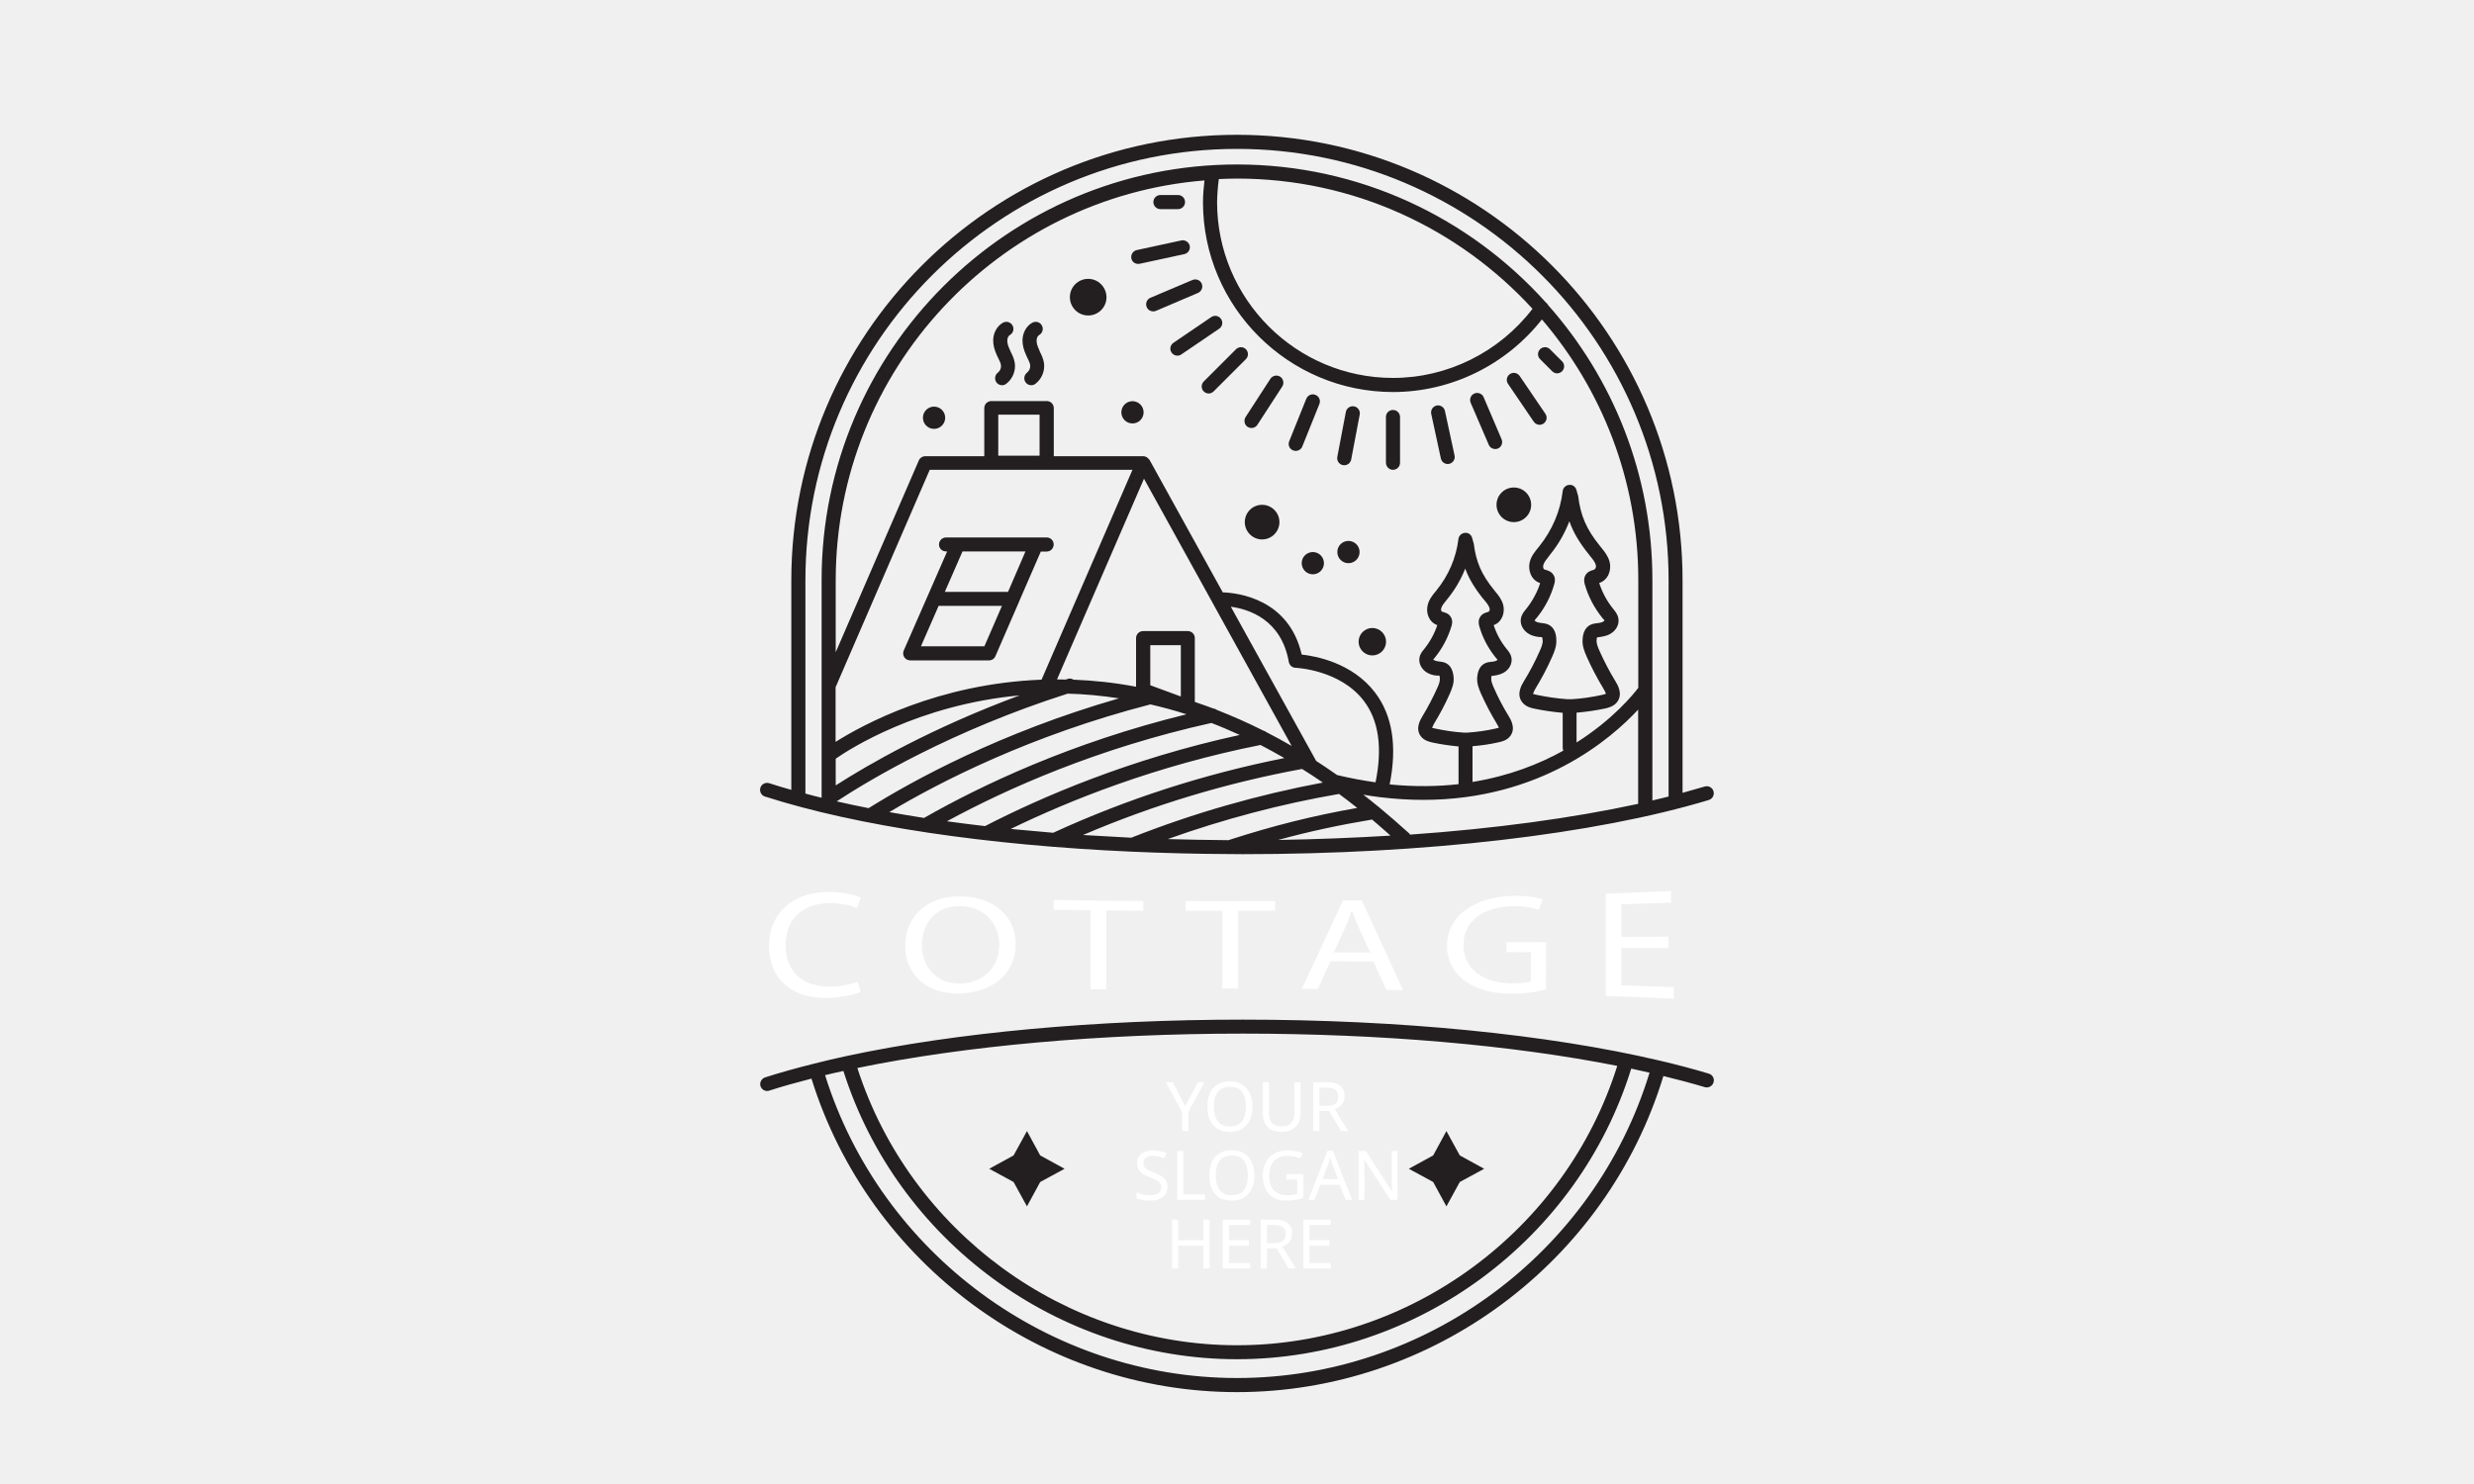
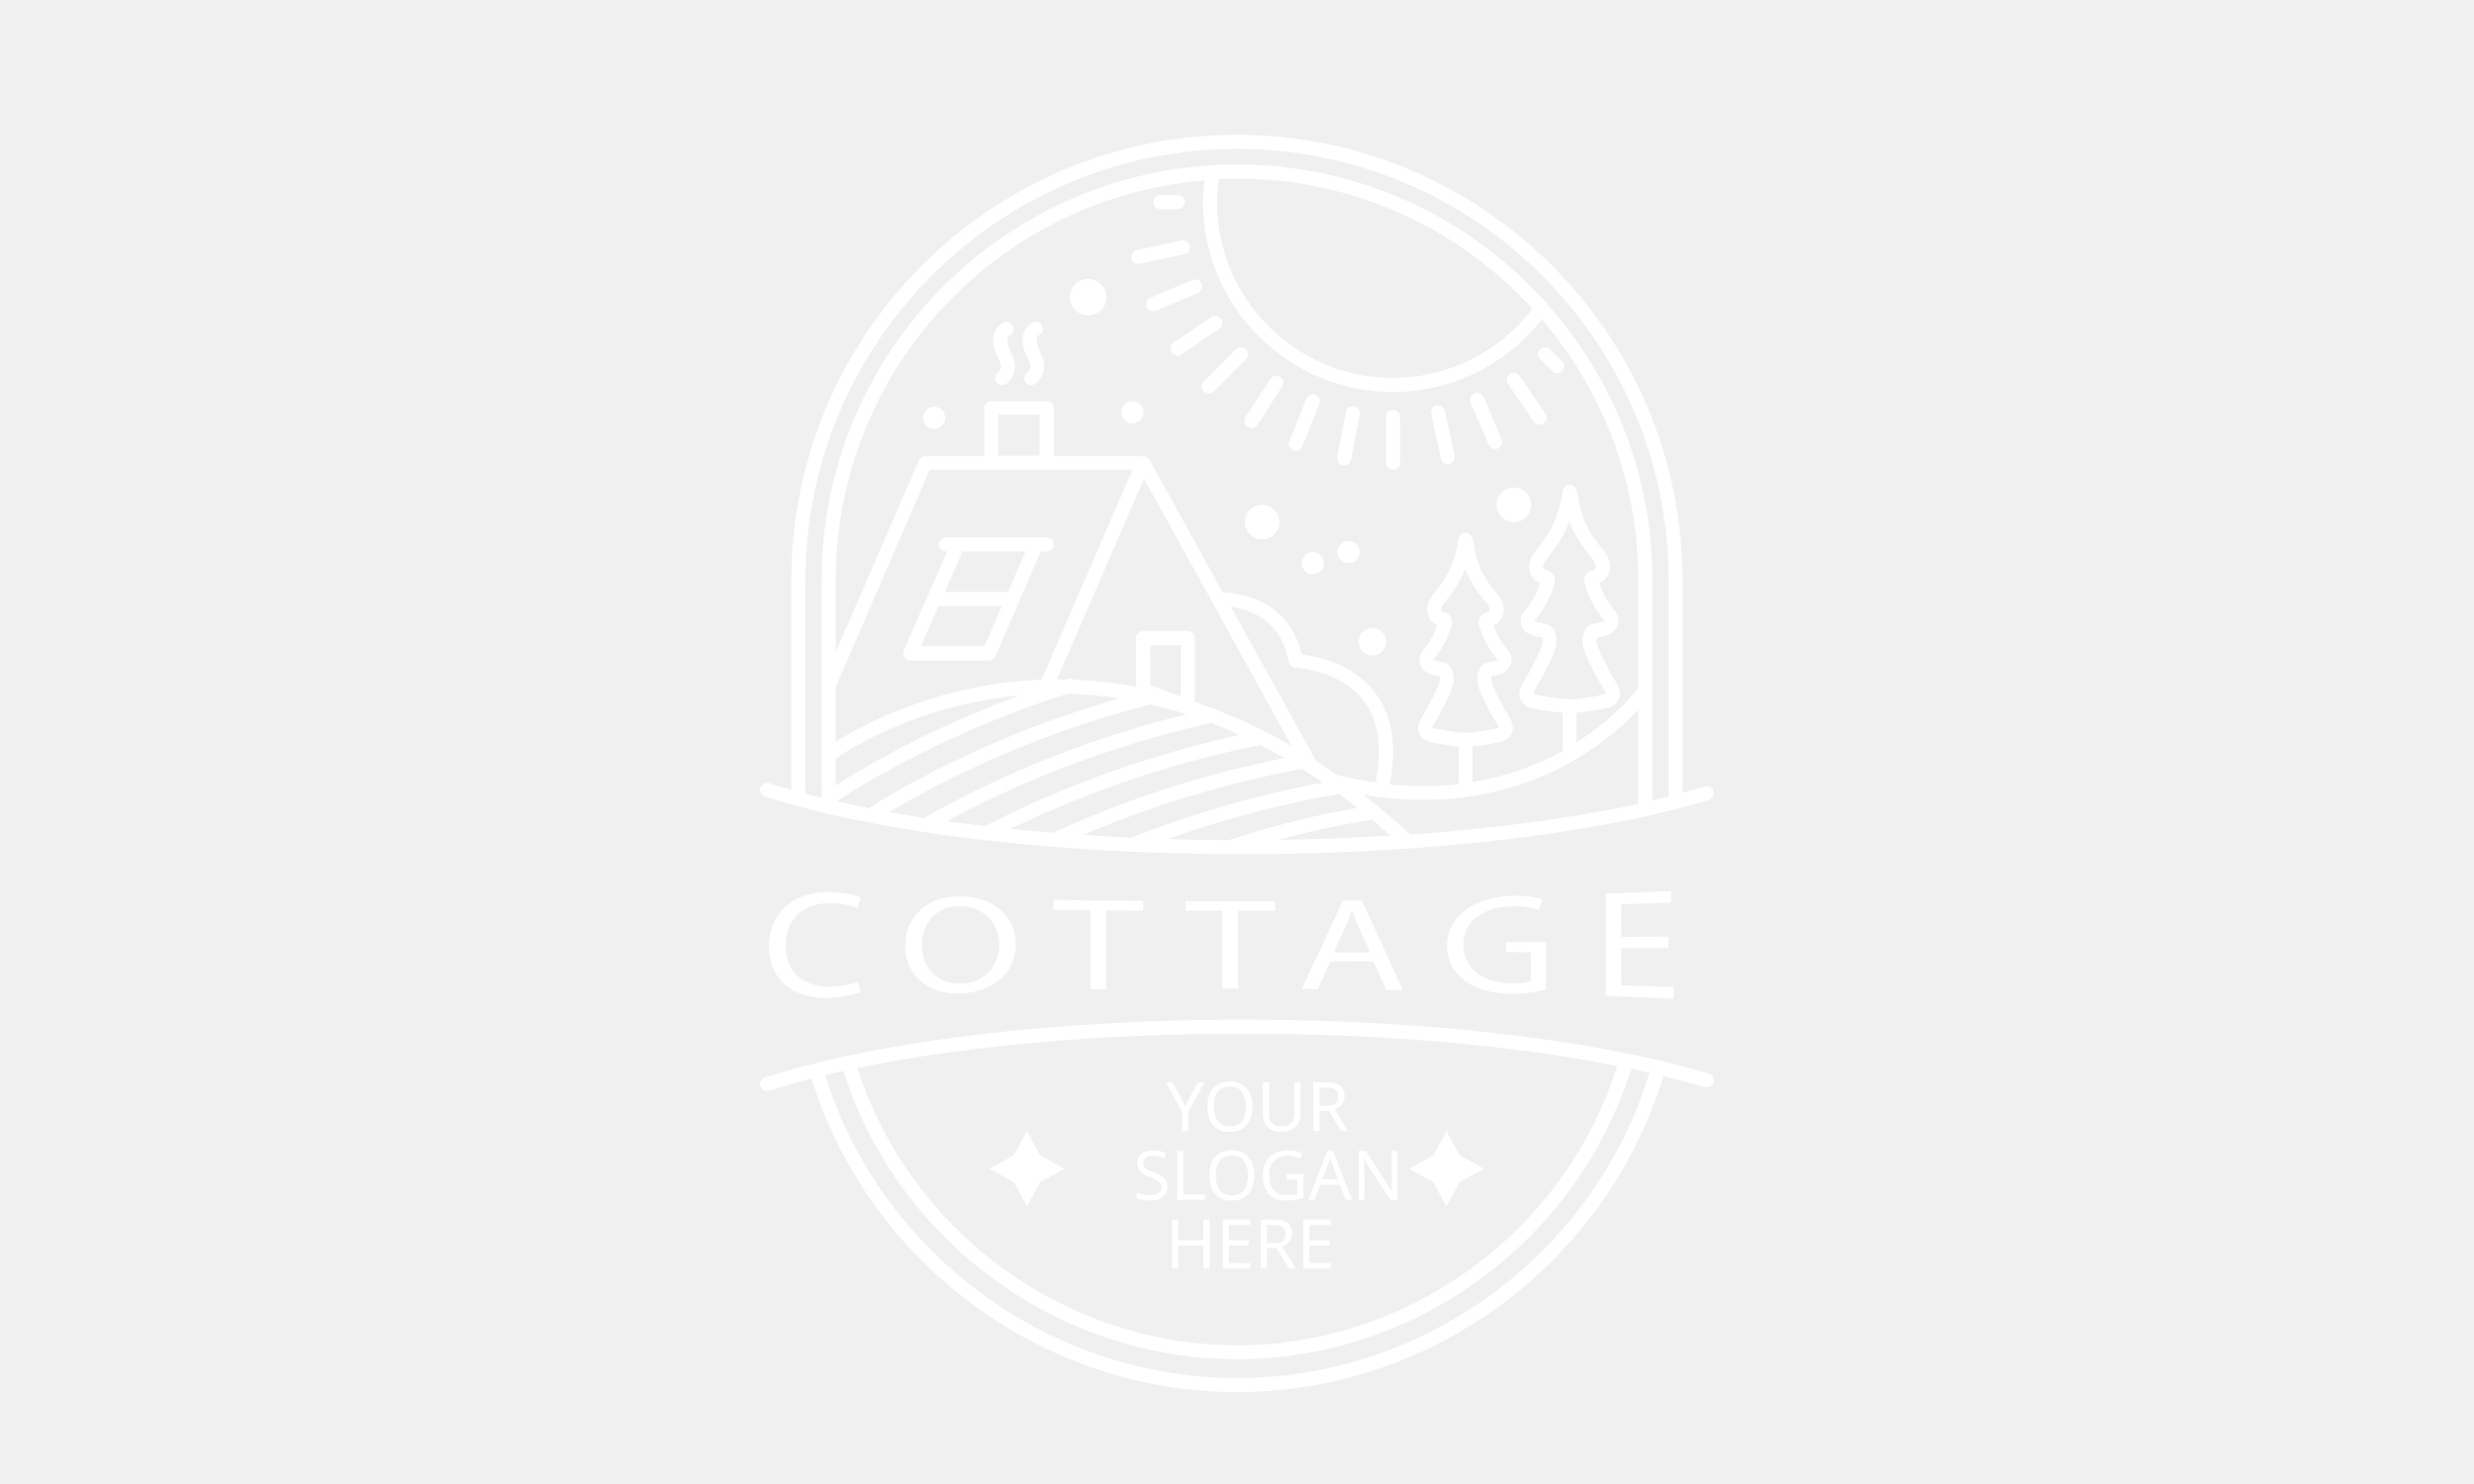
<svg xmlns="http://www.w3.org/2000/svg" version="1.1" id="Layer_1" x="0px" y="0px" viewBox="0 0 200 120" style="enable-background:new 0 0 200 120;" xml:space="preserve">
  <style type="text/css">
	.st0{fill:#FFFFFF;}
- 	.st1{fill:#231F20;}
+ 	.st1{fill:#FFFFFF;}
	.st2{font-family:'Rockwell-CondensedBold';}
	.st3{font-size:5.53px;}
- 	.st4{fill:#AD5726;}
+ 	.st4{fill:#FFFFFF;}
</style>
  <g>
    <g>
      <g>
        <polygon class="st1" points="83.02,91.46 84.09,93.43 86.06,94.51 84.09,95.58 83.02,97.55 81.94,95.58 79.97,94.51 81.94,93.43         " />
      </g>
      <g>
        <polygon class="st1" points="116.93,91.46 118.01,93.43 119.98,94.51 118.01,95.58 116.93,97.55 115.86,95.58 113.89,94.51      115.86,93.43    " />
      </g>
    </g>
    <g>
      <path class="st1" d="M81.64,28.29c-0.15-0.31-0.22-0.56-0.21-0.77c0.01-0.19,0.09-0.37,0.21-0.43c0.27-0.16,0.37-0.5,0.21-0.78    c-0.16-0.27-0.5-0.37-0.78-0.21c-0.46,0.26-0.76,0.79-0.78,1.38c-0.01,0.4,0.09,0.81,0.32,1.3l0.09,0.18    c0.1,0.21,0.2,0.4,0.22,0.57c0.03,0.22-0.07,0.46-0.25,0.6c-0.25,0.19-0.3,0.55-0.11,0.8c0.11,0.15,0.28,0.22,0.45,0.22    c0.12,0,0.24-0.04,0.34-0.12c0.5-0.38,0.77-1.03,0.69-1.65c-0.05-0.36-0.2-0.66-0.33-0.93L81.64,28.29z" />
      <path class="st1" d="M84.01,28.29c-0.15-0.31-0.22-0.56-0.21-0.77c0.01-0.19,0.09-0.37,0.21-0.43c0.27-0.16,0.37-0.5,0.21-0.78    c-0.15-0.27-0.5-0.37-0.78-0.21c-0.46,0.26-0.76,0.79-0.78,1.38c-0.01,0.4,0.09,0.81,0.32,1.3l0.08,0.17    c0.1,0.21,0.2,0.4,0.22,0.58c0.03,0.22-0.07,0.46-0.25,0.6c-0.25,0.19-0.3,0.55-0.11,0.8c0.11,0.15,0.28,0.22,0.45,0.22    c0.12,0,0.24-0.04,0.34-0.12c0.5-0.38,0.77-1.03,0.69-1.65c-0.05-0.36-0.2-0.67-0.33-0.93L84.01,28.29z" />
      <path class="st1" d="M76.48,44.59h0.09l-3.51,8.01c-0.08,0.18-0.06,0.38,0.04,0.54c0.1,0.16,0.28,0.26,0.48,0.26h6.37    c0.23,0,0.43-0.13,0.52-0.34l1.91-4.4c0,0,0,0,0-0.01l1.76-4.05h0.47c0.31,0,0.57-0.25,0.57-0.57s-0.25-0.57-0.57-0.57h-0.83    c0,0-0.01,0-0.01,0h-6.31c-0.01,0-0.01,0-0.02,0h-0.96c-0.31,0-0.57,0.25-0.57,0.57S76.17,44.59,76.48,44.59z M79.58,52.26h-5.13    l1.43-3.27H81L79.58,52.26z M81.49,47.86h-5.11l1.43-3.27h5.09L81.49,47.86z" />
      <path class="st1" d="M112.61,37.99c0.31,0,0.57-0.25,0.57-0.57v-3.7c0-0.31-0.25-0.57-0.57-0.57s-0.57,0.25-0.57,0.57v3.7    C112.05,37.74,112.3,37.99,112.61,37.99z" />
      <path class="st1" d="M93.81,16.91h1.42c0.31,0,0.57-0.25,0.57-0.57s-0.25-0.57-0.57-0.57h-1.42c-0.31,0-0.57,0.25-0.57,0.57    S93.5,16.91,93.81,16.91z" />
      <path class="st1" d="M125.48,30.02c0.11,0.11,0.26,0.17,0.4,0.17s0.29-0.06,0.4-0.17c0.22-0.22,0.22-0.58,0-0.8l-0.98-0.98    c-0.22-0.22-0.58-0.22-0.8,0c-0.22,0.22-0.22,0.58,0,0.8L125.48,30.02z" />
      <path class="st1" d="M97.31,31.65c0.11,0.11,0.26,0.17,0.4,0.17s0.29-0.06,0.4-0.17l2.61-2.61c0.22-0.22,0.22-0.58,0-0.8    c-0.22-0.22-0.58-0.22-0.8,0l-2.61,2.61C97.09,31.07,97.09,31.43,97.31,31.65z" />
      <path class="st1" d="M104.54,36.42c0.07,0.03,0.14,0.04,0.21,0.04c0.22,0,0.44-0.13,0.53-0.36l1.38-3.43    c0.12-0.29-0.02-0.62-0.32-0.74c-0.29-0.12-0.62,0.02-0.74,0.32l-1.38,3.43C104.1,35.98,104.24,36.31,104.54,36.42z" />
      <path class="st1" d="M120.35,35.96c0.09,0.22,0.3,0.35,0.52,0.35c0.07,0,0.15-0.01,0.22-0.04c0.29-0.12,0.42-0.46,0.3-0.75    l-1.45-3.4c-0.12-0.29-0.46-0.42-0.75-0.3c-0.29,0.12-0.42,0.46-0.3,0.75L120.35,35.96z" />
      <path class="st1" d="M97.15,22.94c-0.12-0.29-0.46-0.42-0.75-0.3L93,24.08c-0.29,0.12-0.42,0.46-0.3,0.75    c0.09,0.22,0.3,0.35,0.52,0.35c0.07,0,0.15-0.01,0.22-0.04l3.4-1.45C97.14,23.56,97.27,23.22,97.15,22.94z" />
      <path class="st1" d="M100.86,34.52c0.1,0.06,0.2,0.09,0.31,0.09c0.19,0,0.37-0.09,0.48-0.26l2.01-3.1    c0.17-0.26,0.09-0.62-0.17-0.79c-0.26-0.17-0.62-0.09-0.79,0.17l-2.01,3.1C100.53,34,100.6,34.35,100.86,34.52z" />
      <path class="st1" d="M116.48,37.07c0.06,0.27,0.29,0.45,0.55,0.45c0.04,0,0.08,0,0.12-0.01c0.31-0.07,0.5-0.37,0.44-0.67    l-0.78-3.61c-0.07-0.31-0.37-0.5-0.67-0.44c-0.31,0.07-0.5,0.37-0.44,0.67L116.48,37.07z" />
      <path class="st1" d="M92.01,21.34c0.04,0,0.08,0,0.12-0.01l3.61-0.78c0.31-0.07,0.5-0.37,0.44-0.67c-0.07-0.31-0.38-0.5-0.67-0.44    l-3.61,0.78c-0.31,0.07-0.5,0.37-0.44,0.67C91.51,21.16,91.74,21.34,92.01,21.34z" />
      <path class="st1" d="M108.56,37.61c0.04,0.01,0.07,0.01,0.11,0.01c0.27,0,0.51-0.19,0.56-0.46l0.69-3.63    c0.06-0.31-0.14-0.61-0.45-0.67c-0.31-0.06-0.61,0.14-0.67,0.45l-0.69,3.63C108.05,37.25,108.25,37.55,108.56,37.61z" />
      <path class="st1" d="M123.99,34.1c0.11,0.16,0.29,0.25,0.47,0.25c0.11,0,0.22-0.03,0.32-0.1c0.26-0.18,0.33-0.53,0.15-0.79    l-2.08-3.06c-0.18-0.26-0.53-0.33-0.79-0.15c-0.26,0.18-0.33,0.53-0.15,0.79L123.99,34.1z" />
      <path class="st1" d="M94.71,28.51c0.11,0.16,0.29,0.25,0.47,0.25c0.11,0,0.22-0.03,0.32-0.1l3.06-2.08    c0.26-0.18,0.33-0.53,0.15-0.79c-0.18-0.26-0.53-0.33-0.79-0.15l-3.06,2.08C94.6,27.9,94.53,28.25,94.71,28.51z" />
      <path class="st1" d="M61.84,64.41c7.42,2.38,17.94,3.94,29.7,4.46c0,0,0,0,0,0s0,0,0,0c2.55,0.11,5.15,0.18,7.79,0.19    c0.01,0,0.02,0,0.03,0c0.01,0,0.02,0,0.03,0c0.35,0,0.71,0.01,1.06,0.01c14.7,0,28.44-1.59,37.69-4.38    c0.3-0.09,0.47-0.41,0.38-0.71c-0.09-0.3-0.4-0.47-0.71-0.38c-0.58,0.17-1.18,0.34-1.79,0.51V46.93    c0-19.87-16.16-36.03-36.03-36.03S63.97,27.06,63.97,46.93v16.94c-0.61-0.17-1.21-0.35-1.79-0.54c-0.29-0.09-0.62,0.07-0.71,0.37    C61.38,64,61.54,64.32,61.84,64.41z M98.53,14.48c0.49-0.02,0.98-0.04,1.47-0.04c9.45,0,17.96,4.06,23.89,10.53    c-2.68,3.5-6.86,5.59-11.28,5.59c-7.84,0-14.22-6.38-14.22-14.22C98.4,15.72,98.45,15.1,98.53,14.48z M112.61,31.7    c4.7,0,9.14-2.19,12.04-5.87c4.85,5.67,7.79,13.02,7.79,21.05v8.74c-0.4,0.53-2.04,2.55-4.99,4.42v-2.41    c0.78-0.07,1.55-0.18,2.31-0.34c0.25-0.06,0.71-0.16,0.99-0.55c0.46-0.65,0.01-1.38-0.16-1.66c-0.48-0.78-0.91-1.61-1.28-2.44    c-0.14-0.31-0.26-0.61-0.24-0.87c0.02-0.26,0.04-0.24,0.04-0.23c0.31-0.04,0.69-0.08,1.04-0.27c0.5-0.27,0.77-0.78,0.68-1.27    c-0.06-0.32-0.24-0.54-0.39-0.73c-0.51-0.62-0.91-1.35-1.16-2.13c0,0,0,0,0.01,0c0.74-0.25,1-1.07,0.83-1.72    c-0.13-0.47-0.42-0.83-0.68-1.15l-0.09-0.11c-1.1-1.36-1.57-2.44-1.77-4.05l-0.14-0.49c-0.07-0.26-0.32-0.45-0.59-0.41    c-0.27,0.02-0.49,0.23-0.52,0.5c-0.19,1.62-0.85,3.16-1.89,4.46l-0.09,0.11c-0.26,0.32-0.56,0.68-0.68,1.15    c-0.17,0.65,0.09,1.47,0.83,1.72c0,0,0.01,0,0.01,0c-0.25,0.77-0.65,1.5-1.18,2.15c-0.14,0.17-0.32,0.39-0.38,0.71    c-0.09,0.49,0.19,1,0.68,1.27c0.35,0.19,0.74,0.24,1.03,0.24c0.01,0.01,0.03,0.07,0.05,0.26c0.02,0.26-0.1,0.56-0.24,0.87    c-0.37,0.84-0.8,1.66-1.28,2.44c-0.17,0.28-0.62,1.01-0.16,1.66c0.28,0.39,0.74,0.5,0.99,0.55c0.76,0.16,1.54,0.27,2.31,0.34v2.83    c0,0.08,0.02,0.16,0.05,0.23c-1.96,1.09-4.4,2.05-7.34,2.53v-2.89c0.72-0.06,1.43-0.16,2.12-0.32c0.22-0.05,0.68-0.14,0.95-0.53    c0.44-0.62,0.01-1.33-0.15-1.59c-0.45-0.73-0.85-1.49-1.19-2.27c-0.12-0.27-0.24-0.56-0.22-0.79c0.01-0.1,0.02-0.16,0.02-0.18    c0.29-0.03,0.64-0.08,0.96-0.25c0.48-0.26,0.74-0.75,0.66-1.23c-0.06-0.3-0.23-0.51-0.38-0.69c-0.47-0.57-0.83-1.23-1.06-1.94    c0.69-0.25,0.93-1.03,0.77-1.64c-0.12-0.45-0.4-0.79-0.65-1.09l-0.08-0.1c-1.02-1.26-1.46-2.26-1.65-3.76l-0.13-0.46    c-0.07-0.26-0.31-0.45-0.59-0.41c-0.27,0.02-0.49,0.23-0.52,0.5c-0.18,1.5-0.79,2.93-1.76,4.13l-0.08,0.1    c-0.25,0.3-0.53,0.64-0.64,1.09c-0.17,0.62,0.08,1.39,0.77,1.64c-0.23,0.7-0.6,1.37-1.08,1.96c-0.13,0.16-0.31,0.37-0.36,0.68    c-0.08,0.47,0.18,0.96,0.66,1.23c0.34,0.18,0.69,0.23,0.95,0.21c0.01,0.01,0.03,0.06,0.04,0.23c0.02,0.23-0.09,0.52-0.22,0.79    c-0.35,0.78-0.75,1.54-1.19,2.27c-0.16,0.26-0.59,0.97-0.15,1.59c0.27,0.38,0.73,0.48,0.95,0.53c0.69,0.15,1.41,0.25,2.12,0.32    v3.05c-1.7,0.19-3.55,0.22-5.57,0.02c0.62-3.08,0.23-5.58-1.18-7.43c-1.83-2.4-4.79-2.95-5.93-3.07    c-1.03-4.49-5.13-4.99-6.38-5.03l-5.92-10.71c-0.01-0.01-0.02-0.02-0.03-0.03c-0.05-0.07-0.11-0.13-0.19-0.18    c0,0-0.01,0-0.01-0.01c-0.08-0.05-0.17-0.08-0.27-0.08h-7.24v-3.89c0-0.31-0.25-0.57-0.57-0.57h-4.48c-0.31,0-0.57,0.25-0.57,0.57    v3.89H74.8c-0.23,0-0.43,0.13-0.52,0.34l-6.72,15.51v-5.82c0-17,13.15-30.98,29.81-32.33c-0.07,0.59-0.12,1.19-0.12,1.79    C97.26,24.81,104.15,31.7,112.61,31.7z M94.4,67.85c4.51-1.61,9.15-2.84,13.85-3.65c0.49,0.36,0.98,0.74,1.47,1.13    c-3.62,0.64-6.81,1.44-10.42,2.61C97.65,67.92,96.01,67.9,94.4,67.85z M87.55,67.52c5.68-2.43,11.62-4.22,17.71-5.34    c0.56,0.35,1.12,0.71,1.68,1.1c-5.28,0.99-10.48,2.48-15.49,4.46C90.14,67.67,88.84,67.6,87.55,67.52z M81.71,67.03    c4.75-2.31,11.69-5.1,20.19-6.79c0.64,0.33,1.28,0.69,1.93,1.06c-6.45,1.28-12.73,3.3-18.69,6.04    C83.98,67.24,82.84,67.14,81.71,67.03z M76.55,66.41c4.86-2.64,12.15-5.9,21.38-7.95c0.76,0.29,1.52,0.62,2.29,0.97    c-8.92,1.94-16.05,5.03-20.59,7.37C78.59,66.68,77.56,66.55,76.55,66.41z M71.89,65.67c4.08-2.44,11.39-6.2,21.11-8.71    c0.96,0.22,1.93,0.48,2.92,0.8c-9.36,2.29-16.63,5.76-21.22,8.38C73.74,65.99,72.8,65.83,71.89,65.67z M67.64,64.8    c2.71-1.78,9.31-5.72,18.67-8.71c1.33,0.03,2.72,0.16,4.15,0.38c-9.62,2.77-16.66,6.64-20.24,8.88    C69.34,65.18,68.48,64.99,67.64,64.8z M84.04,36.85H80.7v-3.32h3.34V36.85z M80.13,37.99h4.48h6.94L84.2,54.96    c-8.36,0.32-14.43,3.63-16.65,5.03v-4.42l7.61-17.58H80.13z M111.2,63.26c-1-0.14-2.03-0.33-3.11-0.59    c-0.57-0.4-1.13-0.78-1.69-1.14l-6.9-12.47c1.45,0.2,4.08,1.02,4.69,4.47c0.05,0.26,0.27,0.46,0.54,0.47    c0.04,0,3.6,0.15,5.52,2.67C111.46,58.25,111.77,60.47,111.2,63.26z M97.98,48.66C97.99,48.67,98,48.68,98,48.7l6.42,11.62    c-0.69-0.4-1.37-0.77-2.05-1.12c-0.07-0.06-0.15-0.1-0.24-0.12c-1.27-0.64-2.52-1.19-3.75-1.67c-0.09-0.07-0.19-0.11-0.3-0.12    c-0.5-0.19-1-0.36-1.49-0.53V51.6c0-0.31-0.25-0.57-0.57-0.57h-3.61c-0.31,0-0.57,0.25-0.57,0.57v3.93    c-1.75-0.33-3.44-0.51-5.06-0.57c-0.14-0.09-0.3-0.12-0.47-0.06c-0.05,0.02-0.09,0.03-0.14,0.05c-0.24,0-0.48-0.01-0.72-0.01    l7.03-16.23L97.98,48.66z M95.46,56.32l-2.47-0.91v-3.24h2.47V56.32z M67.56,61.35c1.13-0.79,6.69-4.36,14.87-5.12    c-7.09,2.62-12.26,5.6-14.87,7.28V61.35z M110.92,66.27c0.49,0.41,0.99,0.86,1.49,1.3c-2.95,0.18-5.99,0.3-9.08,0.35    C105.81,67.24,108.23,66.72,110.92,66.27z M113.92,67.39c-0.84-0.76-1.67-1.48-2.49-2.16c-0.01-0.01-0.02-0.01-0.03-0.02    c-0.4-0.33-0.79-0.64-1.19-0.95c0.48,0.08,0.95,0.16,1.41,0.21c0.01,0,0.01,0,0.02,0c0,0,0,0,0,0c1.18,0.14,2.32,0.21,3.4,0.21    c9.5,0,15.2-4.94,17.39-7.3v7.62c-5.34,1.16-11.63,2.01-18.45,2.49C113.96,67.44,113.95,67.41,113.92,67.39z M116.5,53.51    c-0.21-0.02-0.43-0.05-0.57-0.13c-0.03-0.02-0.06-0.04-0.07-0.04c0.03-0.04,0.08-0.1,0.13-0.16c0.62-0.76,1.09-1.66,1.36-2.59    c0.03-0.11,0.1-0.36-0.03-0.63c-0.16-0.35-0.51-0.44-0.75-0.5c-0.04-0.01-0.1-0.15-0.06-0.28c0.06-0.21,0.24-0.43,0.43-0.66    l0.09-0.11c0.6-0.74,1.08-1.57,1.42-2.43c0.3,0.82,0.77,1.59,1.45,2.44l0.09,0.1c0.19,0.23,0.37,0.45,0.43,0.67    c0.04,0.13-0.02,0.27-0.14,0.3c-0.17,0.04-0.51,0.13-0.67,0.48c-0.13,0.27-0.05,0.54-0.03,0.64c0.26,0.94,0.73,1.83,1.37,2.61    c0.04,0.05,0.11,0.12,0.12,0.11c-0.01,0.02-0.04,0.05-0.08,0.08c-0.14,0.08-0.35,0.1-0.56,0.12c-0.6,0.07-0.94,0.47-1.01,1.21    c-0.05,0.51,0.14,0.97,0.31,1.36c0.37,0.82,0.79,1.63,1.26,2.4c0.14,0.23,0.17,0.33,0.19,0.33c-0.03,0.02-0.09,0.04-0.26,0.08    c-0.75,0.17-1.53,0.28-2.28,0.33h-0.33c-0.77-0.05-1.55-0.17-2.3-0.33c-0.16-0.04-0.23-0.06-0.24-0.04    c0.01-0.04,0.04-0.14,0.17-0.37c0.47-0.77,0.9-1.58,1.26-2.4c0.17-0.39,0.36-0.85,0.31-1.36C117.44,53.99,117.1,53.58,116.5,53.51    z M124.78,50.4c-0.23-0.03-0.46-0.05-0.62-0.14c-0.07-0.04-0.1-0.09-0.11-0.07c0.01-0.04,0.09-0.13,0.16-0.21    c0.67-0.81,1.17-1.77,1.44-2.76c0.03-0.11,0.11-0.38-0.02-0.65c-0.17-0.36-0.51-0.45-0.78-0.52c-0.08-0.03-0.13-0.2-0.09-0.35    c0.06-0.24,0.26-0.47,0.46-0.73l0.09-0.12c0.67-0.82,1.19-1.74,1.56-2.7c0.32,0.92,0.83,1.76,1.59,2.7l0.09,0.12    c0.21,0.25,0.4,0.49,0.46,0.73c0.04,0.15-0.02,0.33-0.18,0.38c-0.19,0.05-0.53,0.14-0.69,0.49c-0.13,0.28-0.06,0.54-0.03,0.66    c0.28,1,0.78,1.95,1.46,2.78c0.05,0.06,0.13,0.15,0.14,0.15c-0.01,0.02-0.04,0.07-0.11,0.11c-0.16,0.09-0.39,0.11-0.62,0.14    c-0.93,0.11-1.02,0.97-1.04,1.26c-0.05,0.53,0.14,1,0.33,1.43c0.39,0.88,0.85,1.75,1.35,2.58c0.18,0.29,0.19,0.41,0.21,0.41    c-0.03,0.02-0.1,0.06-0.31,0.1c-0.82,0.18-1.65,0.3-2.45,0.35h-0.36c-0.83-0.06-1.66-0.18-2.47-0.35c-0.22-0.05-0.3-0.08-0.3-0.07    c0-0.02,0-0.12,0.19-0.44c0.5-0.83,0.96-1.69,1.35-2.58c0.19-0.43,0.38-0.9,0.33-1.44C125.8,51.38,125.72,50.51,124.78,50.4z     M65.11,46.93c0-19.24,15.65-34.89,34.89-34.89s34.89,15.65,34.89,34.89v17.48c-0.43,0.11-0.87,0.21-1.31,0.32V46.88    c0-8.51-3.19-16.29-8.43-22.21c-0.04-0.08-0.09-0.15-0.17-0.2c0,0-0.01,0-0.01-0.01c-6.15-6.85-15.07-11.16-24.97-11.16    c-18.51,0-33.58,15.06-33.58,33.58v8.56c0,0,0,0,0,0v9.07c-0.45-0.11-0.88-0.22-1.31-0.34V46.93z" />
      <path class="st1" d="M138.15,86.82c-1.22-0.37-2.55-0.72-3.95-1.05c-9.09-2.14-21.07-3.32-33.74-3.32    c-11.8,0-23.17,1.04-32.01,2.94c-0.9,0.19-1.77,0.4-2.61,0.61c-0.01,0-0.02,0-0.02,0c-0.01,0-0.01,0.01-0.01,0.01    c-1.41,0.35-2.74,0.72-3.96,1.11c-0.3,0.1-0.46,0.42-0.37,0.71c0.08,0.24,0.3,0.39,0.54,0.39c0.06,0,0.12-0.01,0.17-0.03    c1.05-0.34,2.2-0.66,3.41-0.97c4.65,14.95,18.71,25.35,34.4,25.35c15.79,0,29.88-10.48,34.47-25.56c1.18,0.29,2.31,0.59,3.35,0.9    c0.05,0.02,0.11,0.02,0.16,0.02c0.24,0,0.47-0.16,0.54-0.4C138.62,87.23,138.45,86.91,138.15,86.82z M130.74,86.19    C126.55,99.51,114,108.78,100,108.78c-13.92,0-26.44-9.19-30.69-22.42c8.67-1.79,19.7-2.78,31.14-2.78    C111.61,83.58,122.21,84.5,130.74,86.19z M100,111.43c-15.17,0-28.78-10.04-33.3-24.49c0.48-0.12,0.98-0.23,1.48-0.34    c4.36,13.75,17.36,23.31,31.82,23.31c14.53,0,27.57-9.64,31.87-23.5c0.5,0.11,1,0.22,1.48,0.33    C128.9,101.31,115.27,111.43,100,111.43z" />
      <path class="st1" d="M102.03,40.82c-0.78,0-1.4,0.63-1.4,1.4s0.63,1.4,1.4,1.4s1.4-0.63,1.4-1.4S102.8,40.82,102.03,40.82z" />
      <circle class="st1" cx="122.38" cy="40.82" r="1.4" />
      <path class="st1" d="M110.94,53c0.61,0,1.11-0.5,1.11-1.11s-0.5-1.11-1.11-1.11c-0.61,0-1.11,0.5-1.11,1.11S110.33,53,110.94,53z" />
      <path class="st1" d="M105.23,45.54c0,0.49,0.4,0.9,0.9,0.9c0.49,0,0.9-0.4,0.9-0.9c0-0.49-0.4-0.9-0.9-0.9    C105.63,44.64,105.23,45.04,105.23,45.54z" />
      <circle class="st1" cx="109.01" cy="44.64" r="0.9" />
      <path class="st1" d="M87.97,22.55c-0.82,0-1.48,0.66-1.48,1.48c0,0.82,0.66,1.48,1.48,1.48c0.82,0,1.48-0.66,1.48-1.48    C89.44,23.21,88.78,22.55,87.97,22.55z" />
      <path class="st1" d="M91.55,32.44c-0.49,0-0.9,0.4-0.9,0.9s0.4,0.9,0.9,0.9s0.9-0.4,0.9-0.9S92.04,32.44,91.55,32.44z" />
      <circle class="st1" cx="75.51" cy="33.78" r="0.9" />
    </g>
    <text transform="matrix(1 0 0 1 94.2501 91.4609)">
      <tspan x="0" y="0" class="st0 st2 st3">YOUR</tspan>
      <tspan x="-2.65" y="5.56" class="st0 st2 st3">SLOGAN</tspan>
      <tspan x="-0.03" y="11.11" class="st0 st2 st3">HERE</tspan>
    </text>
    <g>
      <g>
        <path class="st0" d="M69.58,80.2c-0.46,0.21-1.39,0.44-2.58,0.49c-2.76,0.11-4.83-1.34-4.83-4.2c0-2.73,2.07-4.48,5.1-4.36     c1.22,0.05,1.99,0.3,2.32,0.45c-0.12,0.34-0.18,0.51-0.3,0.85c-0.48-0.21-1.16-0.37-1.97-0.4c-2.29-0.07-3.81,1.16-3.81,3.42     c0,2.11,1.38,3.41,3.75,3.33c0.77-0.02,1.55-0.18,2.06-0.4C69.42,79.7,69.48,79.87,69.58,80.2z" />
        <path class="st0" d="M82.11,76.33c0,2.55-2.05,3.94-4.54,4.01c-2.58,0.07-4.39-1.48-4.39-3.86c0-2.5,1.93-4.07,4.54-4     C80.39,72.55,82.11,74.13,82.11,76.33z M74.53,76.45c0,1.66,1.13,3.13,3.12,3.08c2-0.04,3.13-1.47,3.13-3.16     c0-1.48-1.02-3.05-3.12-3.1C75.57,73.23,74.53,74.74,74.53,76.45z" />
        <path class="st0" d="M88.15,73.6c-1.19-0.01-1.78-0.02-2.97-0.03c0-0.32,0-0.48,0-0.8c2.9,0.05,4.34,0.07,7.24,0.09     c0,0.31,0,0.47,0,0.78c-1.2-0.01-1.79-0.01-2.99-0.02c0,2.55,0,3.83,0,6.38C88.92,79.99,88.66,80,88.15,80     C88.15,77.44,88.15,76.16,88.15,73.6z" />
        <path class="st0" d="M98.81,73.65c-1.19,0-1.78,0-2.97,0c0-0.31,0-0.47,0-0.78c2.89,0.01,4.34,0.01,7.24-0.01     c0,0.31,0,0.47,0,0.78c-1.2,0.01-1.79,0.01-2.99,0.01c0,2.51,0,3.77,0,6.28c-0.51,0-0.77,0-1.28,0     C98.81,77.42,98.81,76.16,98.81,73.65z" />
        <path class="st0" d="M107.56,77.73c-0.41,0.9-0.61,1.35-1.02,2.24c-0.52-0.01-0.78-0.01-1.3-0.01c1.33-2.83,1.99-4.26,3.32-7.14     c0.61-0.01,0.91-0.01,1.52-0.02c1.33,2.87,2,4.32,3.34,7.27c-0.54-0.01-0.81-0.01-1.35-0.02c-0.42-0.92-0.63-1.38-1.04-2.3     C109.64,77.74,108.95,77.74,107.56,77.73z M110.77,77.02c-0.38-0.83-0.57-1.25-0.96-2.08c-0.22-0.47-0.36-0.9-0.51-1.31     c-0.01,0-0.02,0-0.03,0c-0.14,0.43-0.3,0.87-0.49,1.3c-0.38,0.83-0.57,1.25-0.96,2.08C109,77.01,109.59,77.01,110.77,77.02z" />
        <path class="st0" d="M124.98,80.01c-0.57,0.15-1.68,0.38-3,0.34c-1.48-0.04-2.7-0.37-3.65-1.1c-0.84-0.64-1.37-1.65-1.36-2.81     c0.01-2.22,2.02-3.9,5.29-4c1.13-0.03,2.02,0.13,2.44,0.29c-0.12,0.34-0.18,0.5-0.3,0.84c-0.52-0.17-1.17-0.31-2.16-0.29     c-2.38,0.06-3.93,1.23-3.93,3.11c0,1.91,1.49,3.07,3.77,3.12c0.83,0.02,1.39-0.06,1.68-0.17c0-0.94,0-1.4,0-2.34     c-0.79,0-1.19-0.01-1.99-0.01c0-0.32,0-0.48,0-0.8c1.29,0,1.93,0,3.22-0.01C124.98,77.73,124.98,78.49,124.98,80.01z" />
        <path class="st0" d="M134.87,76.67c-1.52,0-2.28-0.01-3.8-0.01c0,1.21,0,1.81,0,3.02c1.69,0.05,2.54,0.08,4.23,0.14     c0,0.38,0,0.57,0,0.94c-2.2-0.1-3.3-0.15-5.49-0.23c0-3.31,0-4.96,0-8.26c2.11-0.08,3.17-0.13,5.28-0.22c0,0.38,0,0.57,0,0.94     c-1.61,0.06-2.41,0.08-4.02,0.13c0,1.06,0,1.59,0,2.64c1.52-0.01,2.28-0.01,3.8-0.02C134.87,76.12,134.87,76.3,134.87,76.67z" />
      </g>
    </g>
  </g>
</svg>
